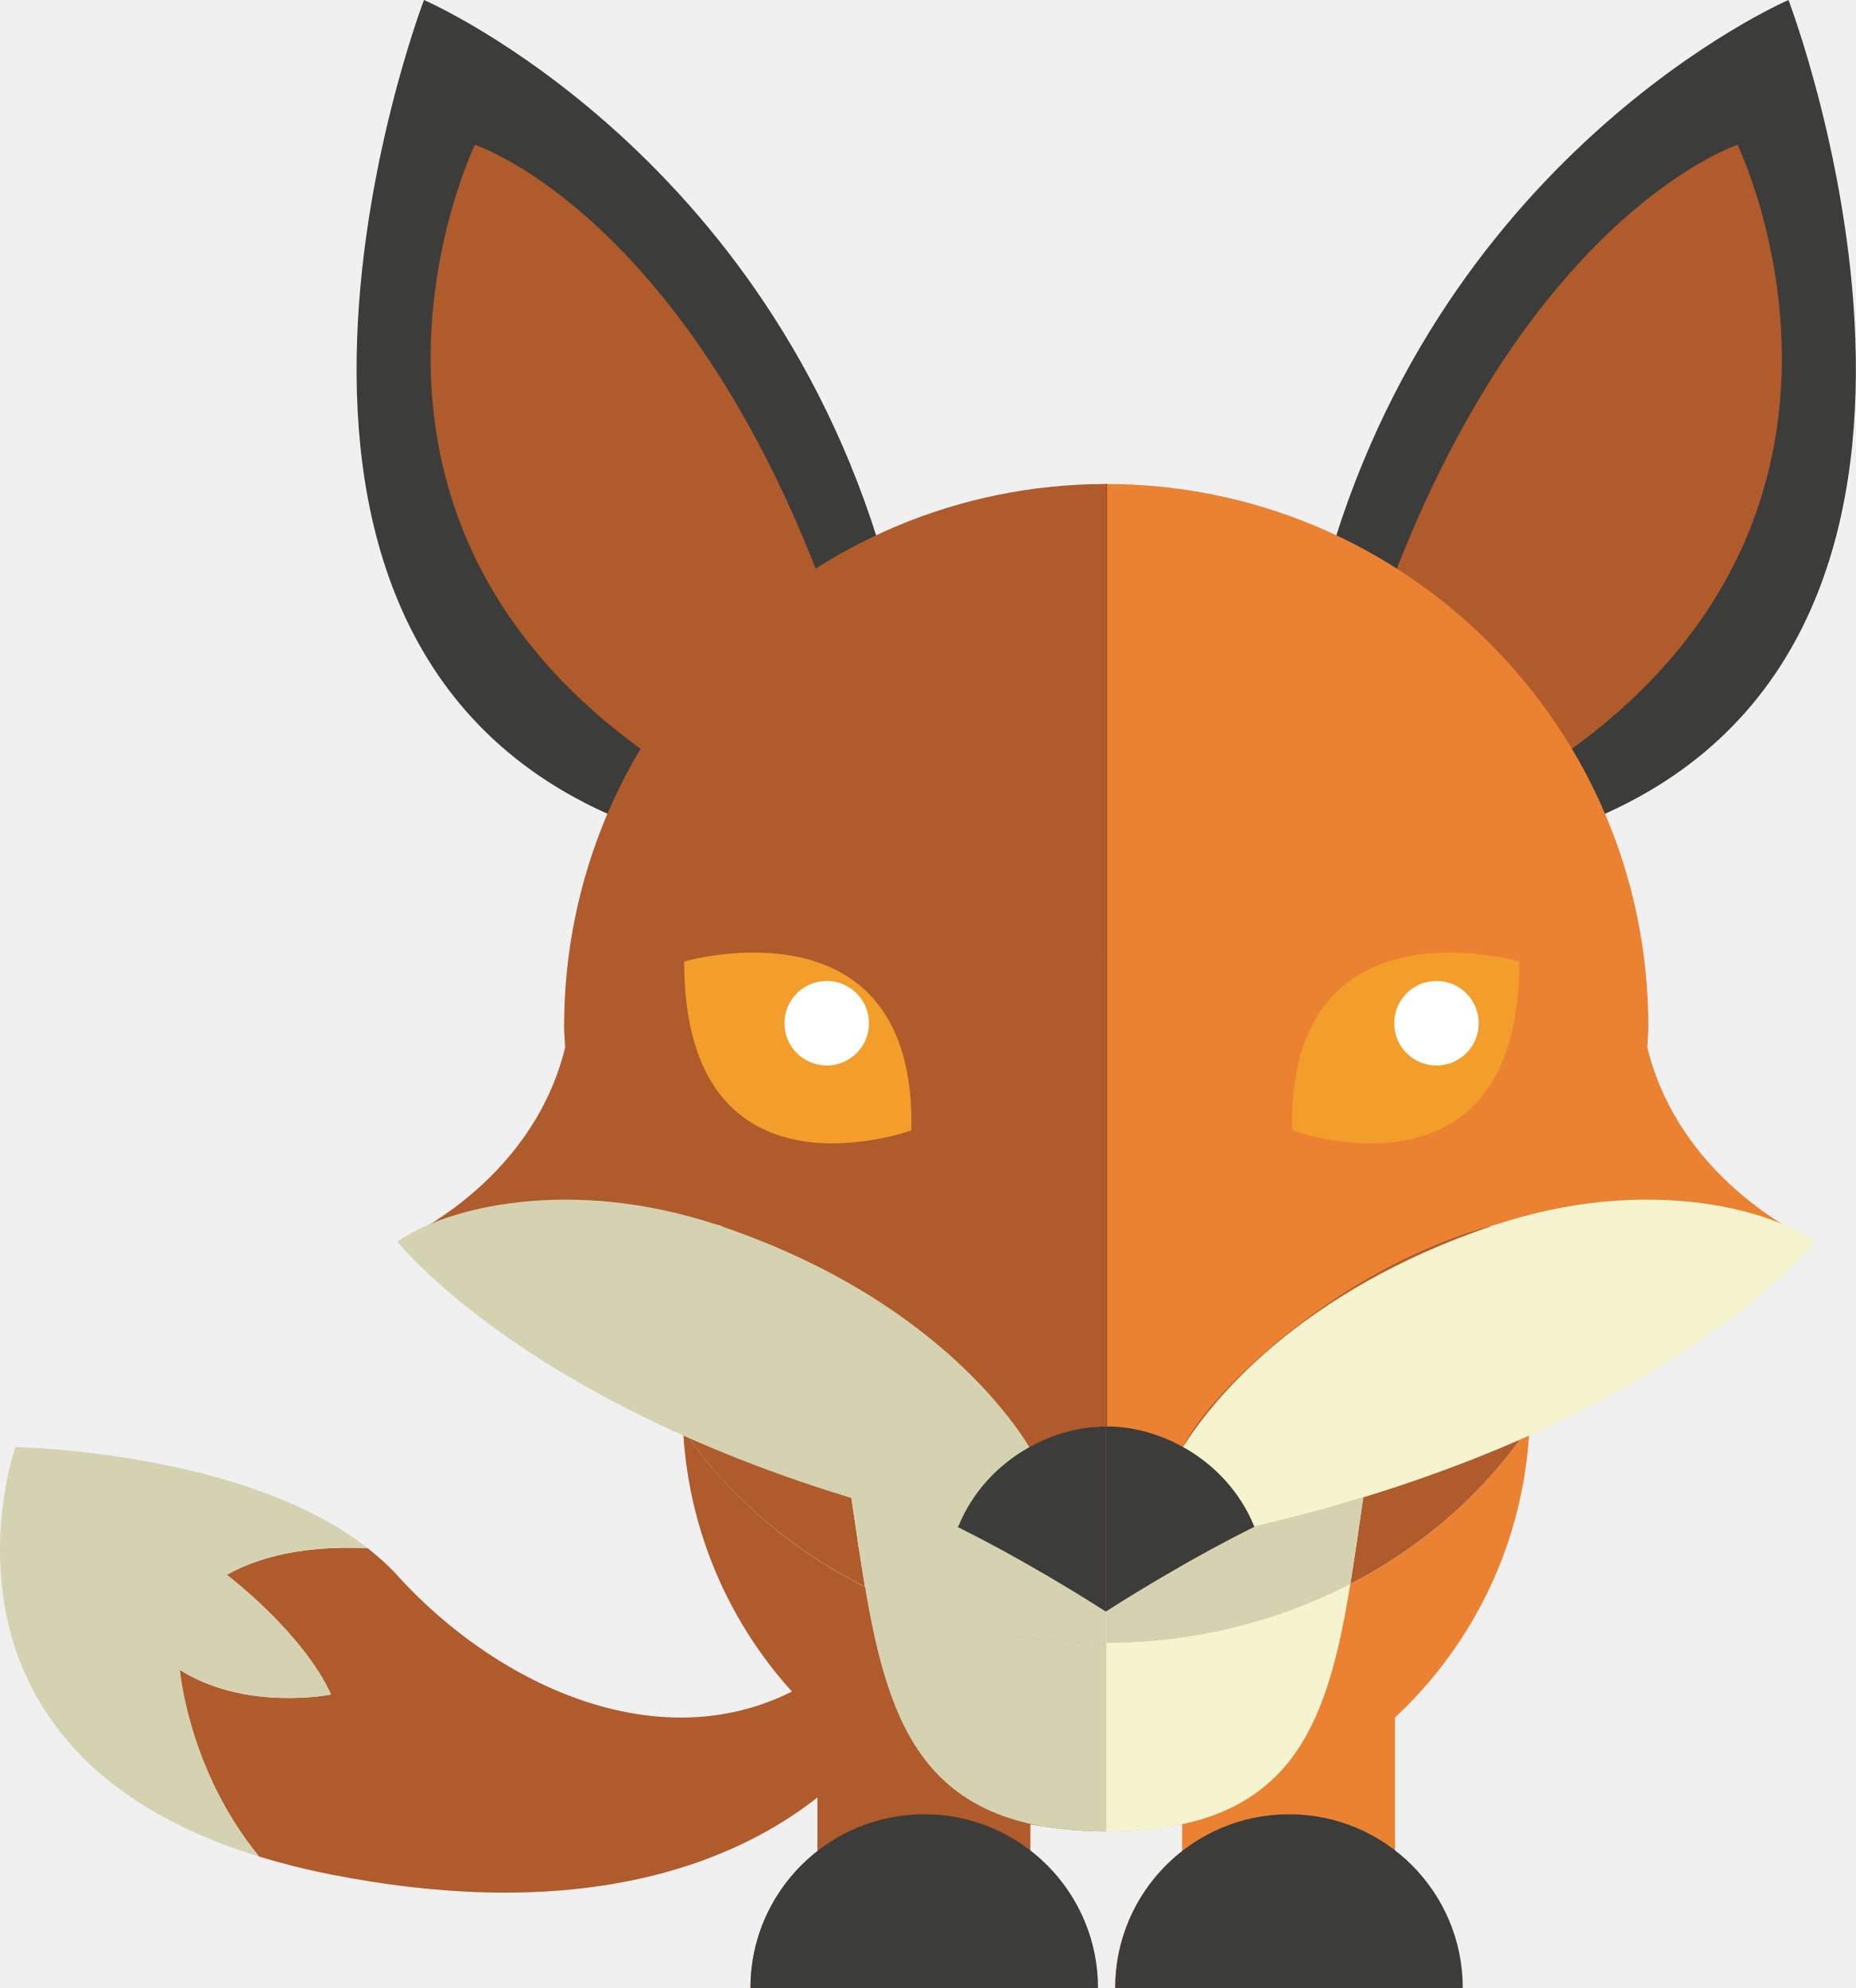
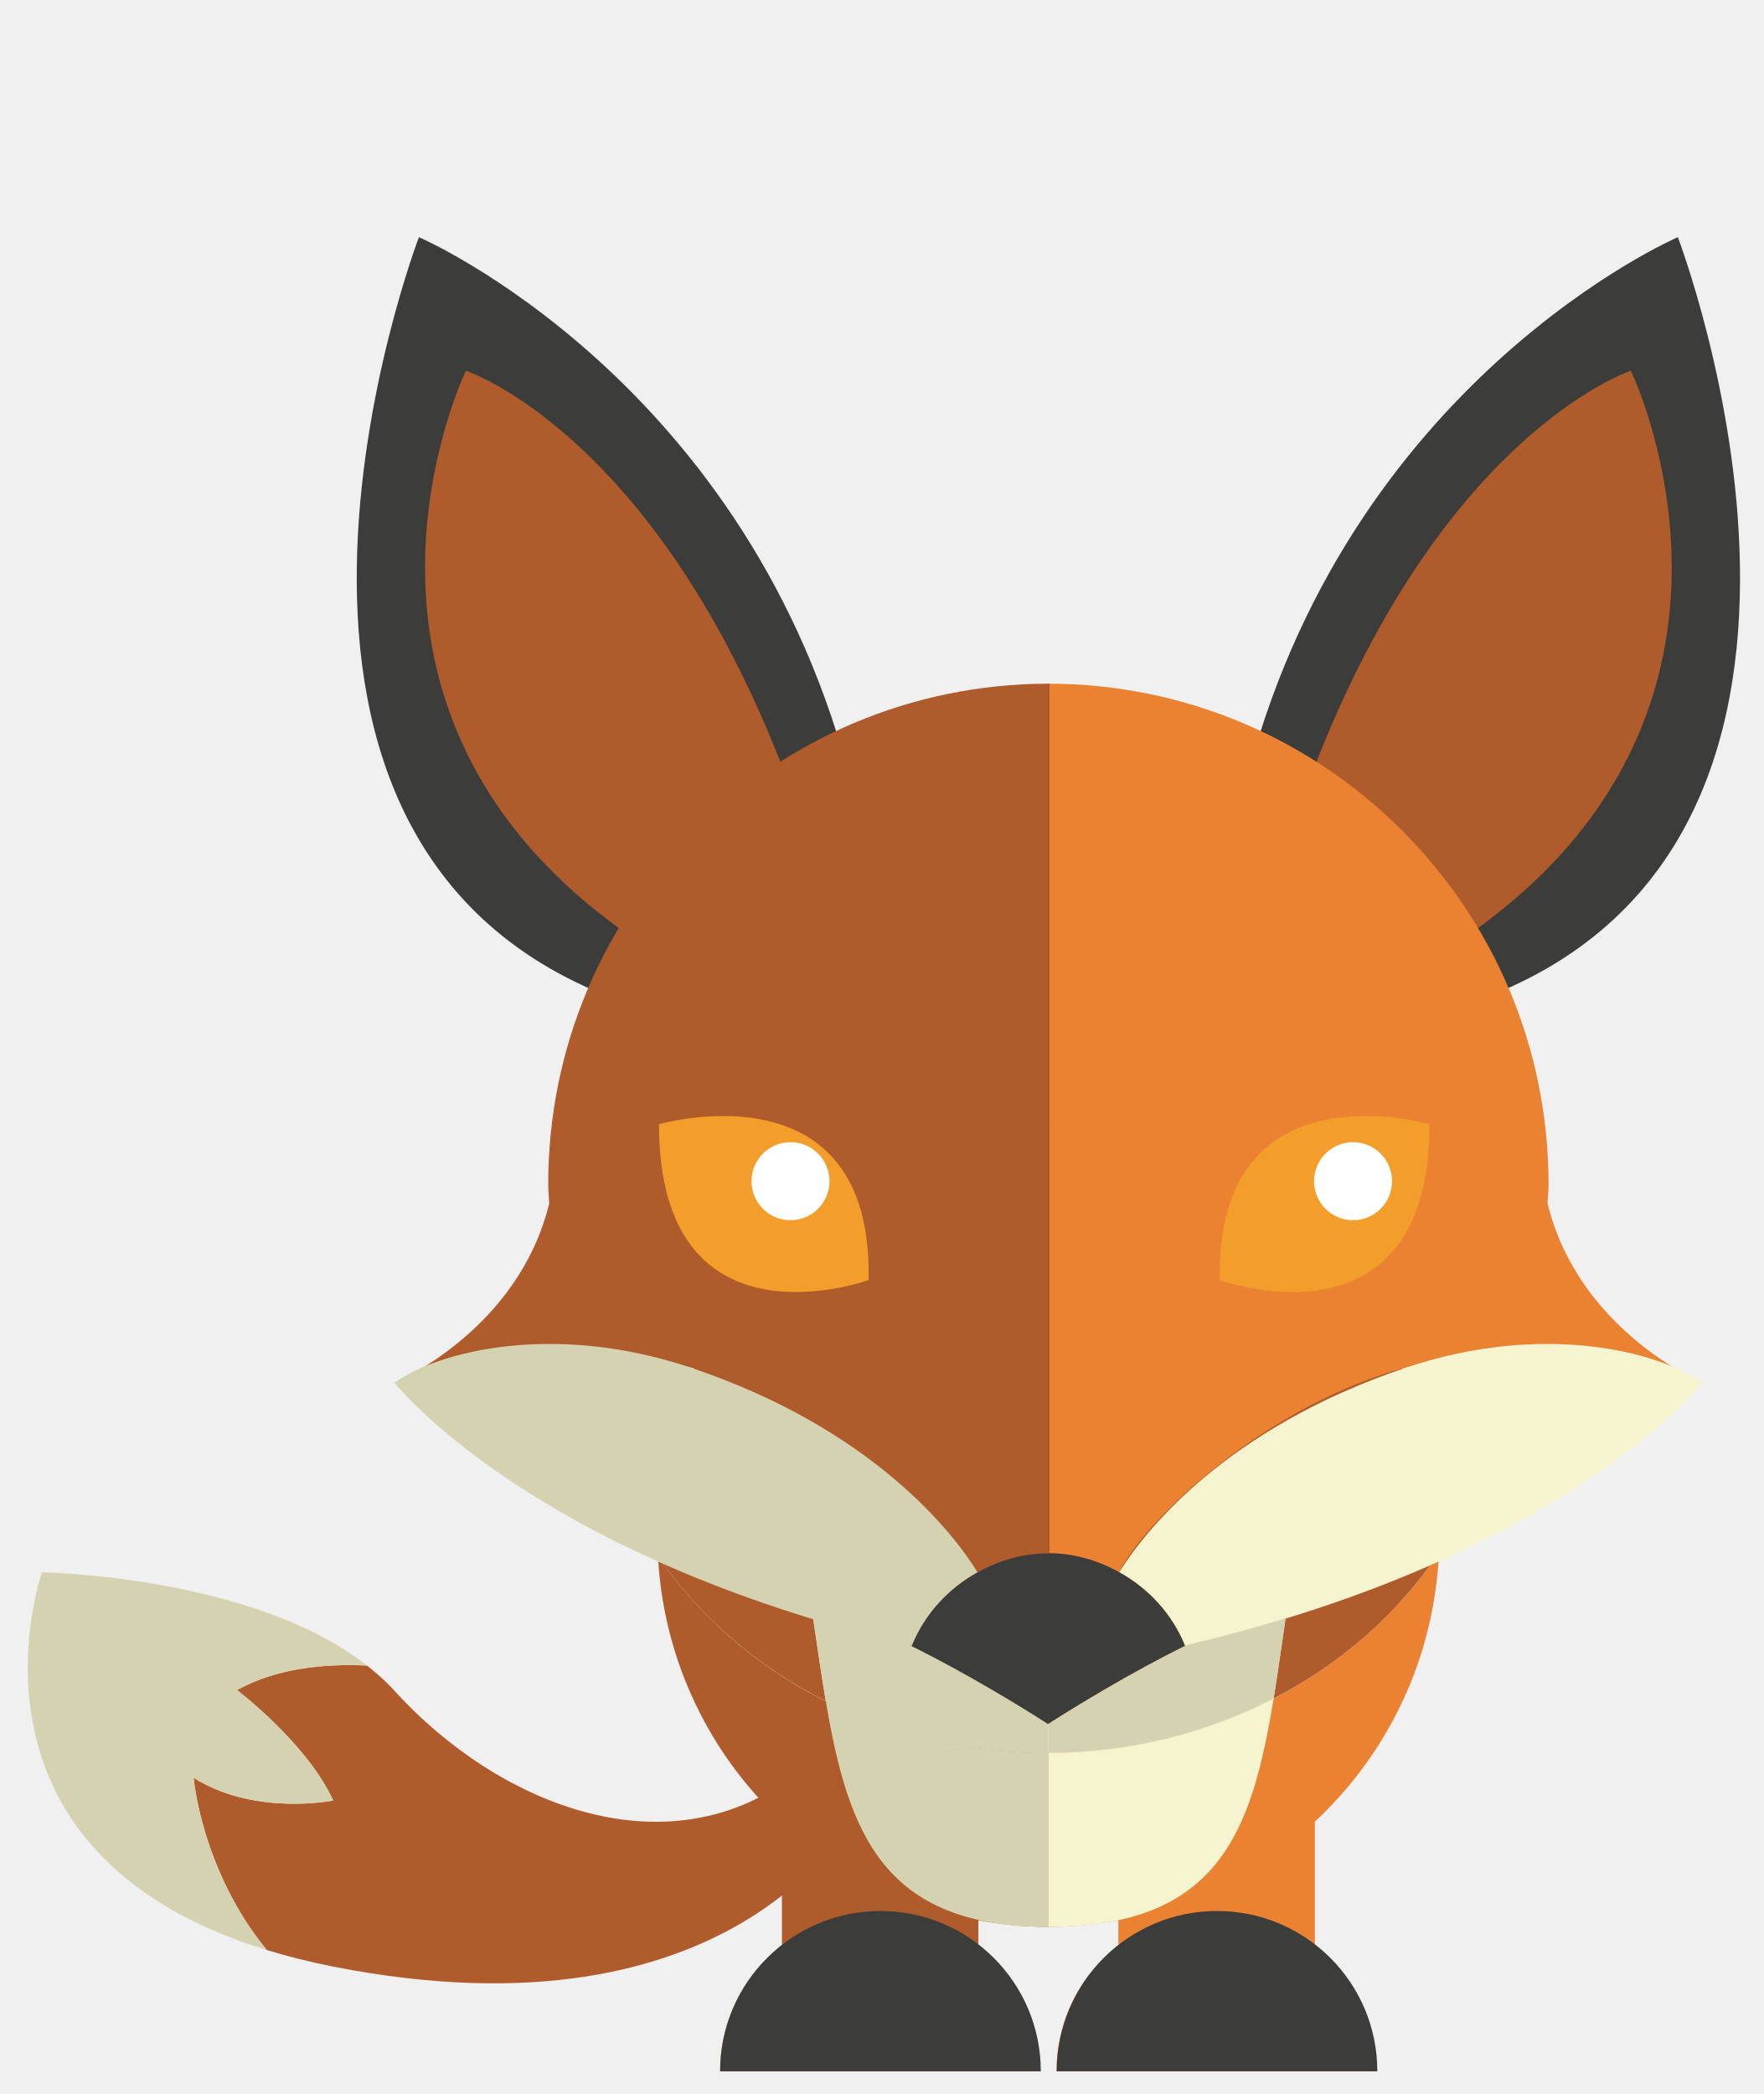
- <svg xmlns="http://www.w3.org/2000/svg" version="1.1" width="123.318" height="132.096" id="svg12040">
-   <defs id="defs12042">
-     <clipPath id="clipPath3020">
-       <path d="m 28.377,603.597 c 0.263,0 0.527,0.167 0.725,0.502 l 0,0 2.532,4.25 c 0.399,0.67 0.193,1.569 -0.458,2 l 0,0 -1.615,1.066 c -0.326,0.215 -0.755,0.322 -1.184,0.322 l 0,0 0,-8.14 z" id="path3022" />
-     </clipPath>
-     <linearGradient x1="0" y1="0" x2="1" y2="0" id="linearGradient3028" gradientUnits="userSpaceOnUse" gradientTransform="matrix(4.807266,5.155151,5.155151,-4.807266,26.30322,605.2803)" spreadMethod="pad">
-       <stop id="stop3030" style="stop-color:#f9f4f0;stop-opacity:1" offset="0" />
-       <stop id="stop3032" style="stop-color:#c6d1d6;stop-opacity:1" offset="1" />
-     </linearGradient>
-   </defs>
-   <g transform="translate(-321.4876,-453.0281)" id="layer1">
-     <g transform="matrix(1.25,0,0,-1.25,442.0999,535.5358)" id="g5286">
-       <path d="M 0,0 C -0.458,0.332 -1.054,0.654 -1.757,0.948 -1.57,0.832 -1.398,0.729 -1.234,0.636 -0.781,0.437 -0.367,0.224 0,0" id="path5288" style="fill:#f6f3cf;fill-opacity:1;fill-rule:nonzero;stroke:none" />
-     </g>
-     <g transform="matrix(1.25,0,0,-1.25,442.0999,535.5358)" id="g5290">
-       <path d="M 0,0 C -0.367,0.224 -0.781,0.437 -1.234,0.636 -0.488,0.207 0,0 0,0" id="path5292" style="fill:#f6f3cf;fill-opacity:1;fill-rule:nonzero;stroke:none" />
-     </g>
-     <g transform="matrix(1.25,0,0,-1.25,350.1205,534.3506)" id="g5294">
-       <path d="m 0,0 c -0.705,-0.294 -1.299,-0.617 -1.76,-0.948 0.368,0.224 0.781,0.437 1.235,0.635 C -0.36,-0.219 -0.187,-0.117 0,0" id="path5296" style="fill:#f6f3cf;fill-opacity:1;fill-rule:nonzero;stroke:none" />
-     </g>
-     <g transform="matrix(1.25,0,0,-1.25,347.9208,535.5358)" id="g5298">
-       <path d="M 0,0 C 0,0 0.489,0.207 1.234,0.636 0.781,0.437 0.368,0.224 0,0" id="path5300" style="fill:#f6f3cf;fill-opacity:1;fill-rule:nonzero;stroke:none" />
-     </g>
-     <g transform="matrix(1.25,0,0,-1.25,394.9063,562.1991)" id="g5302">
-       <path d="m 0,0 c -9.484,0 -17.775,4.539 -22.425,11.329 0.323,-6.029 2.997,-11.426 7.142,-15.286 l 0,-7.111 c -2.165,-1.688 -3.563,-4.314 -3.563,-7.272 l 18.446,0 c 0,2.958 -1.396,5.584 -3.564,7.272 l 0,1.429 c 1.311,-0.237 2.653,-0.381 4.033,-0.381 l 0,10.023 C 0.044,0.003 0.021,0 0,0" id="path5304" style="fill:#af5b2b;fill-opacity:1;fill-rule:nonzero;stroke:none" />
-     </g>
-     <g transform="matrix(1.25,0,0,-1.25,414.1831,576.0344)" id="g5306">
-       <path d="M 0,0 0,7.111 C 4.197,11.02 6.888,16.503 7.153,22.625 2.546,15.726 -5.793,11.095 -15.353,11.072 l 0,-10.023 c 1.379,0 2.722,0.143 4.034,0.38 l 0,-1.429 c -2.166,-1.688 -3.565,-4.314 -3.565,-7.272 l 18.447,0 C 3.563,-4.314 2.165,-1.688 0,0" id="path5308" style="fill:#ea8232;fill-opacity:1;fill-rule:nonzero;stroke:none" />
-     </g>
-     <g transform="matrix(1.25,0,0,-1.25,385.1316,554.4573)" id="g5310">
-       <path d="M 0,0 C -0.002,-0.003 -0.005,-0.007 -0.007,-0.012 1.5,-0.765 3.069,-1.614 4.698,-2.569 5.739,-3.18 6.797,-3.819 7.889,-4.521 l 0,9.835 0,23.589 c -12.459,0 -22.557,-10.1 -22.557,-22.558 0,-0.408 0.041,-0.807 0.063,-1.209 2.378,-3.473 5.713,-6.352 9.67,-8.34 -0.253,1.496 -0.48,3.073 -0.724,4.725 C -3.886,0.981 -2.002,0.47 0,0" id="path5312" style="fill:#af5b2b;fill-opacity:1;fill-rule:nonzero;stroke:none" />
-     </g>
-     <g transform="matrix(1.25,0,0,-1.25,394.9923,518.3288)" id="g5314">
-       <path d="m 0,0 0,-23.589 0.002,0 0,-9.835 c 1.091,0.702 2.147,1.341 3.192,1.952 1.626,0.955 3.194,1.805 4.703,2.557 2.044,0.479 3.963,1 5.767,1.551 -0.236,-1.601 -0.45,-3.14 -0.687,-4.595 3.913,2.025 7.199,4.93 9.529,8.419 0.015,0.328 0.052,0.651 0.052,0.982 C 22.558,-10.1 12.459,0 0,0" id="path5316" style="fill:#af5b2b;fill-opacity:1;fill-rule:nonzero;stroke:none" />
-     </g>
-     <g transform="matrix(1.25,0,0,-1.25,394.9923,562.1948)" id="g5318">
-       <path d="m 0,0 0,1.669 c -1.091,0.702 -2.149,1.341 -3.191,1.952 -1.629,0.955 -3.197,1.804 -4.705,2.557 0.002,0.005 0.005,0.009 0.007,0.012 -2.002,0.47 -3.886,0.981 -5.658,1.521 0.243,-1.652 0.47,-3.229 0.723,-4.725 3.778,-1.9 8.121,-2.989 12.755,-2.989 C -0.048,-0.003 -0.024,0 0,0" id="path5320" style="fill:#d5d2b1;fill-opacity:1;fill-rule:nonzero;stroke:none" />
-     </g>
-     <g transform="matrix(1.25,0,0,-1.25,404.8642,554.4719)" id="g5322">
-       <path d="m 0,0 c -1.509,-0.753 -3.078,-1.602 -4.704,-2.557 -1.044,-0.611 -2.101,-1.25 -3.192,-1.952 l 0,9.835 -0.001,0 0,-9.835 0,-1.669 C -3.172,-6.167 1.254,-5.025 5.08,-3.045 5.317,-1.59 5.53,-0.051 5.766,1.55 3.962,1 2.043,0.479 0,0" id="path5324" style="fill:#d5d2b1;fill-opacity:1;fill-rule:nonzero;stroke:none" />
-     </g>
-     <g transform="matrix(1.25,0,0,-1.25,394.9063,562.1991)" id="g5326">
-       <path d="m 0,0 c -4.634,0 -8.978,1.09 -12.755,2.99 1.294,-7.678 3.338,-13.01 12.824,-13.01 l 0,10.023 C 0.044,0.003 0.021,0 0,0" id="path5328" style="fill:#d5d2b1;fill-opacity:1;fill-rule:nonzero;stroke:none" />
-     </g>
-     <g transform="matrix(1.25,0,0,-1.25,411.2137,558.2782)" id="g5330">
-       <path d="m 0,0 c -3.825,-1.98 -8.251,-3.122 -12.977,-3.133 l 0,-10.023 C -3.214,-13.156 -1.265,-7.759 0,0" id="path5332" style="fill:#f6f3cf;fill-opacity:1;fill-rule:nonzero;stroke:none" />
-     </g>
-     <g transform="matrix(1.25,0,0,-1.25,409.0914,492.8131)" id="g5334">
-       <path d="m 0,0 c 5.815,23.576 24.988,31.828 24.988,31.828 0,0 13.706,-35.78 -12.493,-44.31 L 0,0 z" id="path5336" style="fill:#3c3c3b;fill-opacity:1;fill-rule:nonzero;stroke:none" />
-     </g>
-     <g transform="matrix(1.25,0,0,-1.25,412.5894,495.5254)" id="g5338">
-       <path d="m 0,0 c 7.489,22.395 19.483,26.3 19.483,26.3 0,0 10.366,-21.385 -12.406,-34.428 L 0,0 z" id="path5340" style="fill:#af5b2b;fill-opacity:1;fill-rule:nonzero;stroke:none" />
-     </g>
-     <g transform="matrix(1.25,0,0,-1.25,380.8944,492.8131)" id="g5342">
-       <path d="m 0,0 c -5.815,23.576 -24.988,31.828 -24.988,31.828 0,0 -13.706,-35.78 12.493,-44.31 L 0,0 z" id="path5344" style="fill:#3c3c3b;fill-opacity:1;fill-rule:nonzero;stroke:none" />
-     </g>
-     <g transform="matrix(1.25,0,0,-1.25,377.3972,495.5254)" id="g5346">
-       <path d="m 0,0 c -7.489,22.395 -19.484,26.3 -19.484,26.3 0,0 -10.364,-21.385 12.407,-34.428 L 0,0 z" id="path5348" style="fill:#af5b2b;fill-opacity:1;fill-rule:nonzero;stroke:none" />
-     </g>
-     <g transform="matrix(1.25,0,0,-1.25,377.3807,563.2824)" id="g5350">
-       <path d="m 0,0 c -7.641,-6.297 -17.683,-2.08 -23.624,4.491 -0.464,0.513 -0.991,0.975 -1.546,1.414 -2.516,0.118 -5.249,-0.165 -7.492,-1.414 0,0 4.019,-3.034 5.546,-6.363 0,0 -4.505,-0.918 -8.042,1.31 0,0 0.444,-5.322 4.214,-9.923 1.18,-0.361 2.449,-0.684 3.828,-0.956 23.229,-4.577 29.914,8.624 29.914,8.624 L 0,0 z" id="path5352" style="fill:#af5b2b;fill-opacity:1;fill-rule:nonzero;stroke:none" />
-     </g>
-     <g transform="matrix(1.25,0,0,-1.25,343.4861,565.6224)" id="g5354">
-       <path d="m 0,0 c -1.527,3.329 -5.546,6.363 -5.546,6.363 2.242,1.249 4.976,1.533 7.491,1.414 -6.556,5.178 -18.724,5.374 -18.724,5.374 0,0 -5.698,-16.047 12.951,-21.764 C -7.598,-4.012 -8.042,1.31 -8.042,1.31 -4.505,-0.918 0,0 0,0" id="path5356" style="fill:#d5d2b1;fill-opacity:1;fill-rule:nonzero;stroke:none" />
-     </g>
-     <g transform="matrix(1.25,0,0,-1.25,420.8322,534.4189)" id="g5358">
-       <path d="m 0,0 c -8.079,-2.096 -15.189,-8.861 -16.59,-11.812 -1.223,0.679 -2.611,1.099 -4.11,1.099 l 0,15.39 0,34.709 C -4.769,39.386 8.146,26.472 8.146,10.541 8.146,10.166 8.105,9.802 8.09,9.432 9.898,2.069 17,-0.894 17,-0.894 13.97,0.958 7.924,2.056 0,0" id="path5360" style="fill:#ea8232;fill-opacity:1;fill-rule:nonzero;stroke:none" />
-     </g>
-     <g transform="matrix(1.25,0,0,-1.25,404.8282,554.4719)" id="g5362">
-       <path d="m 0,0 c -0.735,1.814 -2.089,3.289 -3.787,4.23 1.401,2.273 6.077,8.306 16.59,11.812 7.766,2.589 14.433,0.958 17,-0.893 C 29.803,15.149 21.961,5.147 0,0" id="path5364" style="fill:#f6f3cf;fill-opacity:1;fill-rule:nonzero;stroke:none" />
-     </g>
-     <g transform="matrix(1.25,0,0,-1.25,385.0863,554.4719)" id="g5366">
-       <path d="m 0,0 c 1.509,-0.753 3.077,-1.602 4.706,-2.557 1.042,-0.611 2.099,-1.25 3.19,-1.952 l 0,9.838 C 6.397,5.329 5.011,4.91 3.786,4.23 2.09,3.289 0.736,1.814 0,0" id="path5368" style="fill:#3c3c3b;fill-opacity:1;fill-rule:nonzero;stroke:none" />
-     </g>
-     <g transform="matrix(1.25,0,0,-1.25,400.0949,549.1839)" id="g5370">
-       <path d="m 0,0 c -1.223,0.679 -2.611,1.099 -4.11,1.099 l 0,-9.839 c 1.091,0.702 2.149,1.341 3.192,1.952 1.628,0.955 3.195,1.805 4.705,2.558 C 3.051,-2.417 1.698,-0.942 0,0" id="path5372" style="fill:#3c3c3b;fill-opacity:1;fill-rule:nonzero;stroke:none" />
-     </g>
-     <g transform="matrix(1.25,0,0,-1.25,369.1543,534.4189)" id="g5374">
-       <path d="m 0,0 c 8.079,-2.096 15.189,-8.861 16.589,-11.812 1.224,0.679 2.612,1.099 4.109,1.099 l 0,15.39 0,34.709 c -15.93,0 -28.845,-12.914 -28.845,-28.845 0,-0.375 0.042,-0.739 0.057,-1.109 C -9.898,2.069 -17.001,-0.894 -17.001,-0.894 -13.971,0.958 -7.925,2.056 0,0" id="path5376" style="fill:#af5b2b;fill-opacity:1;fill-rule:nonzero;stroke:none" />
-     </g>
-     <g transform="matrix(1.25,0,0,-1.25,385.1578,554.4719)" id="g5378">
-       <path d="m 0,0 c 0.735,1.814 2.088,3.289 3.787,4.23 -1.4,2.273 -6.077,8.306 -16.59,11.812 -7.766,2.589 -14.433,0.958 -17.001,-0.893 0,0 7.843,-10.002 29.804,-15.149" id="path5380" style="fill:#d5d2b1;fill-opacity:1;fill-rule:nonzero;stroke:none" />
-     </g>
-     <g transform="matrix(1.25,0,0,-1.25,394.9758,485.1861)" id="g5382">
-       <path d="M 0,0 0,-0.001 C 0.01,-0.001 0.019,0 0.028,0 L 0,0 z" id="path5384" style="fill:#e96332;fill-opacity:1;fill-rule:nonzero;stroke:none" />
-     </g>
-     <g transform="matrix(1.25,0,0,-1.25,389.8953,549.1552)" id="g5386">
-       <path d="M 0,0 C -0.001,-0.001 -0.002,-0.001 -0.002,-0.001 0.002,-0.008 0.008,-0.016 0.011,-0.023 0.009,-0.015 0.002,-0.008 0,0" id="path5388" style="fill:#07171b;fill-opacity:1;fill-rule:nonzero;stroke:none" />
-     </g>
-     <g transform="matrix(1.25,0,0,-1.25,395.0461,485.1861)" id="g5390">
-       <path d="M 0,0 -0.028,0 C -0.019,0 -0.009,-0.001 0,-0.001 L 0,0 z" id="path5392" style="fill:#a84720;fill-opacity:1;fill-rule:nonzero;stroke:none" />
-     </g>
-     <g transform="matrix(1.25,0,0,-1.25,395.0461,516.6802)" id="g5394">
-       <path d="m 0,0 0,25.194 c -0.009,0 -0.019,0.001 -0.028,0.001 -0.009,0 -0.018,-0.001 -0.028,-0.001 l 0,-25.199 C -0.037,-0.005 -0.019,0 0,0" id="path5396" style="fill:#a84720;fill-opacity:1;fill-rule:nonzero;stroke:none" />
-     </g>
-     <g transform="matrix(1.25,0,0,-1.25,394.9758,547.8106)" id="g5398">
-       <path d="M 0,0 C 0.01,0 0.019,-0.001 0.028,-0.001 0.037,-0.001 0.047,0 0.056,0 l 0,15.391 0,9.513 C 0.037,24.904 0.019,24.899 0,24.899 L 0,15.391 0,0 z" id="path5400" style="fill:#a84720;fill-opacity:1;fill-rule:nonzero;stroke:none" />
-     </g>
-     <g transform="matrix(1.25,0,0,-1.25,389.8953,549.1552)" id="g5402">
-       <path d="m 0,0 c 0.002,-0.008 0.009,-0.015 0.011,-0.023 1.208,0.67 2.576,1.084 4.053,1.095 l 0,0.004 C 2.583,1.076 1.212,0.664 0,0" id="path5404" style="fill:#a84720;fill-opacity:1;fill-rule:nonzero;stroke:none" />
-     </g>
-     <g transform="matrix(1.25,0,0,-1.25,394.9758,547.8106)" id="g5406">
-       <path d="m 0,0 0,-0.003 c 0.01,0 0.019,0.001 0.028,0.002 C 0.019,-0.001 0.01,0 0,0" id="path5408" style="fill:#a84720;fill-opacity:1;fill-rule:nonzero;stroke:none" />
-     </g>
-     <g transform="matrix(1.25,0,0,-1.25,394.4467,585.1244)" id="g5410">
-       <path d="m 0,0 c 0,5.101 -4.136,9.236 -9.236,9.236 -5.1,0 -9.236,-4.135 -9.236,-9.236 L 0,0 z" id="path5412" style="fill:#3c3c3b;fill-opacity:1;fill-rule:nonzero;stroke:none" />
-     </g>
-     <g transform="matrix(1.25,0,0,-1.25,418.6838,585.1244)" id="g5414">
-       <path d="m 0,0 c 0,5.101 -4.134,9.236 -9.235,9.236 -5.1,0 -9.237,-4.135 -9.237,-9.236 L 0,0 z" id="path5416" style="fill:#3c3c3b;fill-opacity:1;fill-rule:nonzero;stroke:none" />
-     </g>
-     <g transform="matrix(1.25,0,0,-1.25,366.9486,516.9139)" id="g5418">
-       <path d="M 0,0 C 0,0 12.354,3.582 12.076,-8.981 12.076,-8.981 0,-13.367 0,0" id="path5420" style="fill:#f39e2b;fill-opacity:1;fill-rule:nonzero;stroke:none" />
-     </g>
-     <g transform="matrix(1.25,0,0,-1.25,407.3477,528.1408)" id="g5422">
-       <path d="M 0,0 C 0,0 12.076,-4.385 12.076,8.981 12.076,8.981 -0.278,12.563 0,0" id="path5424" style="fill:#f39e2b;fill-opacity:1;fill-rule:nonzero;stroke:none" />
-     </g>
-     <g transform="matrix(1.25,0,0,-1.25,379.2288,521.0181)" id="g5426">
-       <path d="m 0,0 c 0,-1.241 -1.006,-2.248 -2.247,-2.248 -1.241,0 -2.247,1.007 -2.247,2.248 0,1.241 1.006,2.247 2.247,2.247 C -1.006,2.247 0,1.241 0,0" id="path5428" style="fill:#ffffff;fill-opacity:1;fill-rule:nonzero;stroke:none" />
-     </g>
-     <g transform="matrix(1.25,0,0,-1.25,419.7439,521.0181)" id="g5430">
-       <path d="m 0,0 c 0,-1.241 -1.006,-2.248 -2.247,-2.248 -1.241,0 -2.246,1.007 -2.246,2.248 0,1.241 1.005,2.247 2.246,2.247 C -1.006,2.247 0,1.241 0,0" id="path5432" style="fill:#ffffff;fill-opacity:1;fill-rule:nonzero;stroke:none" />
-     </g>
+ <svg xmlns="http://www.w3.org/2000/svg" width="160" height="190" viewBox="0 0 160 190">
+   <g fill="none" fill-rule="evenodd" transform="translate(0 19)">
+     <path fill="#F6F3CF" d="M3.15,1.575 C2.428,2.098 1.49,2.605 0.383,3.068 C0.677,2.885 0.948,2.723 1.206,2.576 C1.92,2.263 2.572,1.928 3.15,1.575" transform="matrix(1 0 0 -1 151.323 108.041)" />
+     <path fill="#F6F3CF" d="M3.15,1.575 C2.572,1.928 1.92,2.263 1.206,2.576 C2.381,1.901 3.15,1.575 3.15,1.575" transform="matrix(1 0 0 -1 151.323 108.041)" />
+     <path fill="#F6F3CF" d="M3.15,1.575 C2.039,1.112 1.104,0.603 0.378,0.082 C0.957,0.435 1.608,0.77 2.323,1.082 C2.583,1.23 2.855,1.391 3.15,1.575" transform="matrix(1 0 0 -1 35.443 106.548)" />
+     <path fill="#F6F3CF" d="M0,1.575 C0,1.575 0.77,1.901 1.943,2.576 C1.23,2.263 0.58,1.928 0,1.575" transform="matrix(1 0 0 -1 35.821 108.041)" />
+     <path fill="#AF5B2B" d="M36.22,29.921 C21.285,29.921 8.228,37.069 0.906,47.762 C1.414,38.268 5.625,29.769 12.153,23.69 L12.153,12.491 C8.743,9.833 6.542,5.698 6.542,1.039 L35.591,1.039 C35.591,5.698 33.392,9.833 29.978,12.491 L29.978,14.742 C32.043,14.369 34.156,14.142 36.329,14.142 L36.329,29.926 C36.29,29.926 36.254,29.921 36.22,29.921" transform="matrix(1 0 0 -1 58.795 169.98)" />
+     <path fill="#EA8232" d="M25.197,12.598 L25.197,23.797 C31.806,29.953 36.044,38.587 36.461,48.228 C29.206,37.364 16.074,30.071 1.019,30.035 L1.019,14.25 C3.191,14.25 5.306,14.476 7.372,14.849 L7.372,12.598 C3.961,9.94 1.757,5.805 1.757,1.146 L30.808,1.146 C30.808,5.805 28.606,9.94 25.197,12.598" transform="matrix(1 0 0 -1 94.104 170.087)" />
+     <path fill="#AF5B2B" d="M23.622,7.874 C23.619,7.869 23.614,7.863 23.611,7.855 C25.984,6.669 28.455,5.332 31.02,3.828 C32.66,2.866 34.326,1.86 36.046,0.754 L36.046,16.243 L36.046,53.391 C16.425,53.391 0.523,37.485 0.523,17.866 C0.523,17.224 0.587,16.595 0.622,15.962 C4.367,10.493 9.619,5.959 15.85,2.828 C15.452,5.184 15.094,7.668 14.71,10.269 C17.502,9.419 20.469,8.614 23.622,7.874" transform="matrix(1 0 0 -1 59.079 138.179)" />
+     <path fill="#AF5B2B" d="M0,53.543 L0,16.395 L0.003,16.395 L0.003,0.907 C1.721,2.013 3.384,3.019 5.03,3.981 C7.591,5.485 10.06,6.824 12.436,8.008 C15.655,8.762 18.677,9.583 21.518,10.45 C21.146,7.929 20.809,5.506 20.436,3.214 C26.598,6.403 31.773,10.978 35.443,16.472 C35.466,16.989 35.524,17.498 35.524,18.019 C35.524,37.638 19.62,53.543 0,53.543" transform="matrix(1 0 0 -1 95.124 138.332)" />
+     <path fill="#D5D2B1" d="M22.047,1.575 L22.047,4.203 C20.329,5.309 18.663,6.315 17.022,7.277 C14.457,8.781 11.987,10.118 9.613,11.304 C9.616,11.312 9.62,11.318 9.624,11.323 C6.471,12.063 3.504,12.868 0.713,13.718 C1.096,11.117 1.454,8.633 1.852,6.277 C7.802,3.285 14.641,1.57 21.939,1.57 C21.972,1.57 22.009,1.575 22.047,1.575" transform="matrix(1 0 0 -1 73.077 141.627)" />
+     <path fill="#D5D2B1" d="M12.598,11.024 C10.222,9.838 7.751,8.501 5.191,6.997 C3.546,6.035 1.882,5.028 0.164,3.923 L0.164,19.411 L0.162,19.411 L0.162,3.923 L0.162,1.294 C7.603,1.312 14.573,3.11 20.598,6.228 C20.972,8.52 21.307,10.943 21.679,13.465 C18.838,12.598 15.816,11.778 12.598,11.024" transform="matrix(1 0 0 -1 94.963 141.347)" />
+     <path fill="#D5D2B1" d="M20.472,17.323 C13.175,17.323 6.334,19.039 0.386,22.031 C2.424,9.94 5.643,1.543 20.581,1.543 L20.581,17.328 C20.542,17.328 20.506,17.323 20.472,17.323" transform="matrix(1 0 0 -1 74.543 157.38)" />
+     <path fill="#F6F3CF" d="M20.472,22.047 C14.449,18.929 7.479,17.131 0.036,17.113 L0.036,1.329 C15.411,1.329 18.48,9.828 20.472,22.047" transform="matrix(1 0 0 -1 95.088 157.166)" />
+     <path fill="#3C3C3B" d="M0,20.472 C9.157,57.6 39.351,70.595 39.351,70.595 C39.351,70.595 60.935,14.249 19.677,0.816 L0,20.472 Z" transform="matrix(1 0 0 -1 112.887 73.115)" />
+     <path fill="#AF5B2B" d="M0,14.173 C11.794,49.441 30.682,55.591 30.682,55.591 C30.682,55.591 47.006,21.913 11.145,1.373 L0,14.173 Z" transform="matrix(1 0 0 -1 117.294 70.233)" />
+     <path fill="#3C3C3B" d="M45.669,20.472 C36.512,57.6 6.318,70.595 6.318,70.595 C6.318,70.595 -15.266,14.249 25.992,0.816 L45.669,20.472 Z" transform="matrix(1 0 0 -1 31.694 73.115)" />
+     <path fill="#AF5B2B" d="M34.646,14.173 C22.852,49.441 3.962,55.591 3.962,55.591 C3.962,55.591 -12.359,21.913 23.501,1.373 L34.646,14.173 Z" transform="matrix(1 0 0 -1 38.311 70.233)" />
+     <path fill="#AF5B2B" d="M56.693,20.472 C44.66,10.556 28.846,17.197 19.49,27.545 C18.759,28.353 17.929,29.08 17.055,29.772 C13.093,29.957 8.789,29.512 5.257,27.545 C5.257,27.545 11.586,22.767 13.991,17.524 C13.991,17.524 6.896,16.079 1.326,19.587 C1.326,19.587 2.025,11.206 7.962,3.961 C9.82,3.392 11.819,2.883 13.991,2.455 C50.572,-4.753 61.099,16.036 61.099,16.036 L56.693,20.472 Z" transform="matrix(1 0 0 -1 16.243 161.895)" />
+     <path fill="#D5D2B1" d="M28.346,14.173 C25.942,19.416 19.613,24.194 19.613,24.194 C23.143,26.161 27.449,26.608 31.409,26.42 C21.085,34.575 1.923,34.883 1.923,34.883 C1.923,34.883 -7.05,9.613 22.318,0.609 C16.381,7.855 15.682,16.236 15.682,16.236 C21.252,12.728 28.346,14.173 28.346,14.173" transform="matrix(1 0 0 -1 1.888 158.544)" />
+     <path fill="#EA8232" d="M33.071,18.898 C20.348,15.597 9.151,4.943 6.945,0.296 C5.019,1.365 2.833,2.027 0.472,2.027 L0.472,26.263 L0.472,80.923 C25.561,80.923 45.899,60.586 45.899,35.498 C45.899,34.907 45.835,34.334 45.811,33.751 C48.658,22.156 59.843,17.49 59.843,17.49 C55.071,20.406 45.55,22.135 33.071,18.898" transform="matrix(1 0 0 -1 94.607 123.957)" />
+     <path fill="#F6F3CF" d="M6.299,0 C5.142,2.857 3.009,5.18 0.335,6.661 C2.542,10.241 9.906,19.742 26.461,25.263 C38.691,29.34 49.191,26.772 53.233,23.857 C53.233,23.857 40.883,8.106 6.299,0" transform="matrix(1 0 0 -1 101.216 130.323)" />
+     <path fill="#3C3C3B" d="M0,7.874 C2.376,6.688 4.846,5.351 7.411,3.847 C9.052,2.885 10.717,1.879 12.435,0.773 L12.435,16.266 C10.074,16.266 7.891,15.606 5.962,14.535 C3.291,13.054 1.159,10.731 0,7.874" transform="matrix(1 0 0 -1 82.644 138.197)" />
+     <path fill="#3C3C3B" d="M7.874,14.173 C5.948,15.243 3.762,15.904 1.402,15.904 L1.402,0.409 C3.12,1.515 4.786,2.521 6.428,3.483 C8.992,4.987 11.46,6.326 13.838,7.512 C12.679,10.367 10.548,12.69 7.874,14.173" transform="matrix(1 0 0 -1 93.679 137.834)" />
+     <path fill="#AF5B2B" d="M28.346,18.898 C41.069,15.597 52.266,4.943 54.471,0.296 C56.398,1.365 58.584,2.027 60.942,2.027 L60.942,26.263 L60.942,80.923 C35.855,80.923 15.517,60.586 15.517,35.498 C15.517,34.907 15.583,34.334 15.606,33.751 C12.759,22.156 1.573,17.49 1.573,17.49 C6.345,20.406 15.866,22.135 28.346,18.898" transform="matrix(1 0 0 -1 34.226 123.957)" />
+     <path fill="#D5D2B1" d="M47.244,0 C48.402,2.857 50.532,5.18 53.208,6.661 C51.003,10.241 43.638,19.742 27.082,25.263 C14.852,29.34 4.353,26.772 0.309,23.857 C0.309,23.857 12.66,8.106 47.244,2.79741235e-15" transform="matrix(1 0 0 -1 35.49 130.323)" />
+     <path fill="#E96332" d="M1.575,1.575 L1.575,1.573 C1.591,1.573 1.605,1.575 1.619,1.575 L1.575,1.575 Z" transform="matrix(1 0 0 -1 93.528 44.609)" />
+     <path fill="#07171B" d="M1.575,1.575 C1.573,1.573 1.572,1.573 1.572,1.573 C1.578,1.562 1.587,1.55 1.592,1.539 C1.589,1.551 1.578,1.562 1.575,1.575" transform="matrix(1 0 0 -1 87.128 125.2)" />
+     <path fill="#A84720" d="M1.575,1.575 L1.531,1.575 C1.545,1.575 1.561,1.573 1.575,1.573 L1.575,1.575 Z" transform="matrix(1 0 0 -1 93.617 44.609)" />
+     <path fill="#A84720" d="M1.575,1.575 L1.575,41.25 C1.561,41.25 1.545,41.252 1.531,41.252 C1.517,41.252 1.502,41.25 1.487,41.25 L1.487,1.567 C1.517,1.567 1.545,1.575 1.575,1.575" transform="matrix(1 0 0 -1 93.617 84.286)" />
+     <path fill="#A84720" d="M1.575,1.575 C1.591,1.575 1.605,1.573 1.619,1.573 C1.633,1.573 1.649,1.575 1.663,1.575 L1.663,25.813 L1.663,40.794 C1.633,40.794 1.605,40.786 1.575,40.786 L1.575,25.813 L1.575,1.575 Z" transform="matrix(1 0 0 -1 93.528 123.506)" />
+     <path fill="#A84720" d="M0,1.575 C0.003,1.562 0.014,1.551 0.017,1.539 C1.92,2.594 4.074,3.246 6.4,3.263 L6.4,3.269 C4.068,3.269 1.909,2.62 0,1.575" transform="matrix(1 0 0 -1 88.703 125.2)" />
+     <path fill="#A84720" d="M1.575,1.575 L1.575,1.57 C1.591,1.57 1.605,1.572 1.619,1.573 C1.605,1.573 1.591,1.575 1.575,1.575" transform="matrix(1 0 0 -1 93.528 123.506)" />
+     <path fill="#3C3C3B" d="M29.921,0 C29.921,8.033 23.408,14.545 15.376,14.545 C7.345,14.545 0.831,8.033 0.831,0 L29.921,0 Z" transform="matrix(1 0 0 -1 64.515 168.94)" />
+     <path fill="#3C3C3B" d="M29.921,0 C29.921,8.033 23.411,14.545 15.378,14.545 C7.346,14.545 0.831,8.033 0.831,0 L29.921,0 Z" transform="matrix(1 0 0 -1 95.05 168.94)" />
+     <path fill="#F39E2B" d="M0,15.748 C0,15.748 19.455,21.389 19.017,1.605 C19.017,1.605 0,-5.302 0,15.748" transform="matrix(1 0 0 -1 59.793 98.754)" />
+     <path fill="#F39E2B" d="M1.575,1.575 C1.575,1.575 20.592,-5.331 20.592,15.718 C20.592,15.718 1.137,21.359 1.575,1.575" transform="matrix(1 0 0 -1 109.115 98.725)" />
+     <path fill="#FFF" d="M7.874,4.724 C7.874,2.77 6.29,1.184 4.335,1.184 C2.381,1.184 0.797,2.77 0.797,4.724 C0.797,6.679 2.381,8.263 4.335,8.263 C6.29,8.263 7.874,6.679 7.874,4.724" transform="matrix(1 0 0 -1 67.39 92.9)" />
+     <path fill="#FFF" d="M7.874,4.724 C7.874,2.77 6.29,1.184 4.335,1.184 C2.381,1.184 0.798,2.77 0.798,4.724 C0.798,6.679 2.381,8.263 4.335,8.263 C6.29,8.263 7.874,6.679 7.874,4.724" transform="matrix(1 0 0 -1 118.433 92.9)" />
  </g>
</svg>
